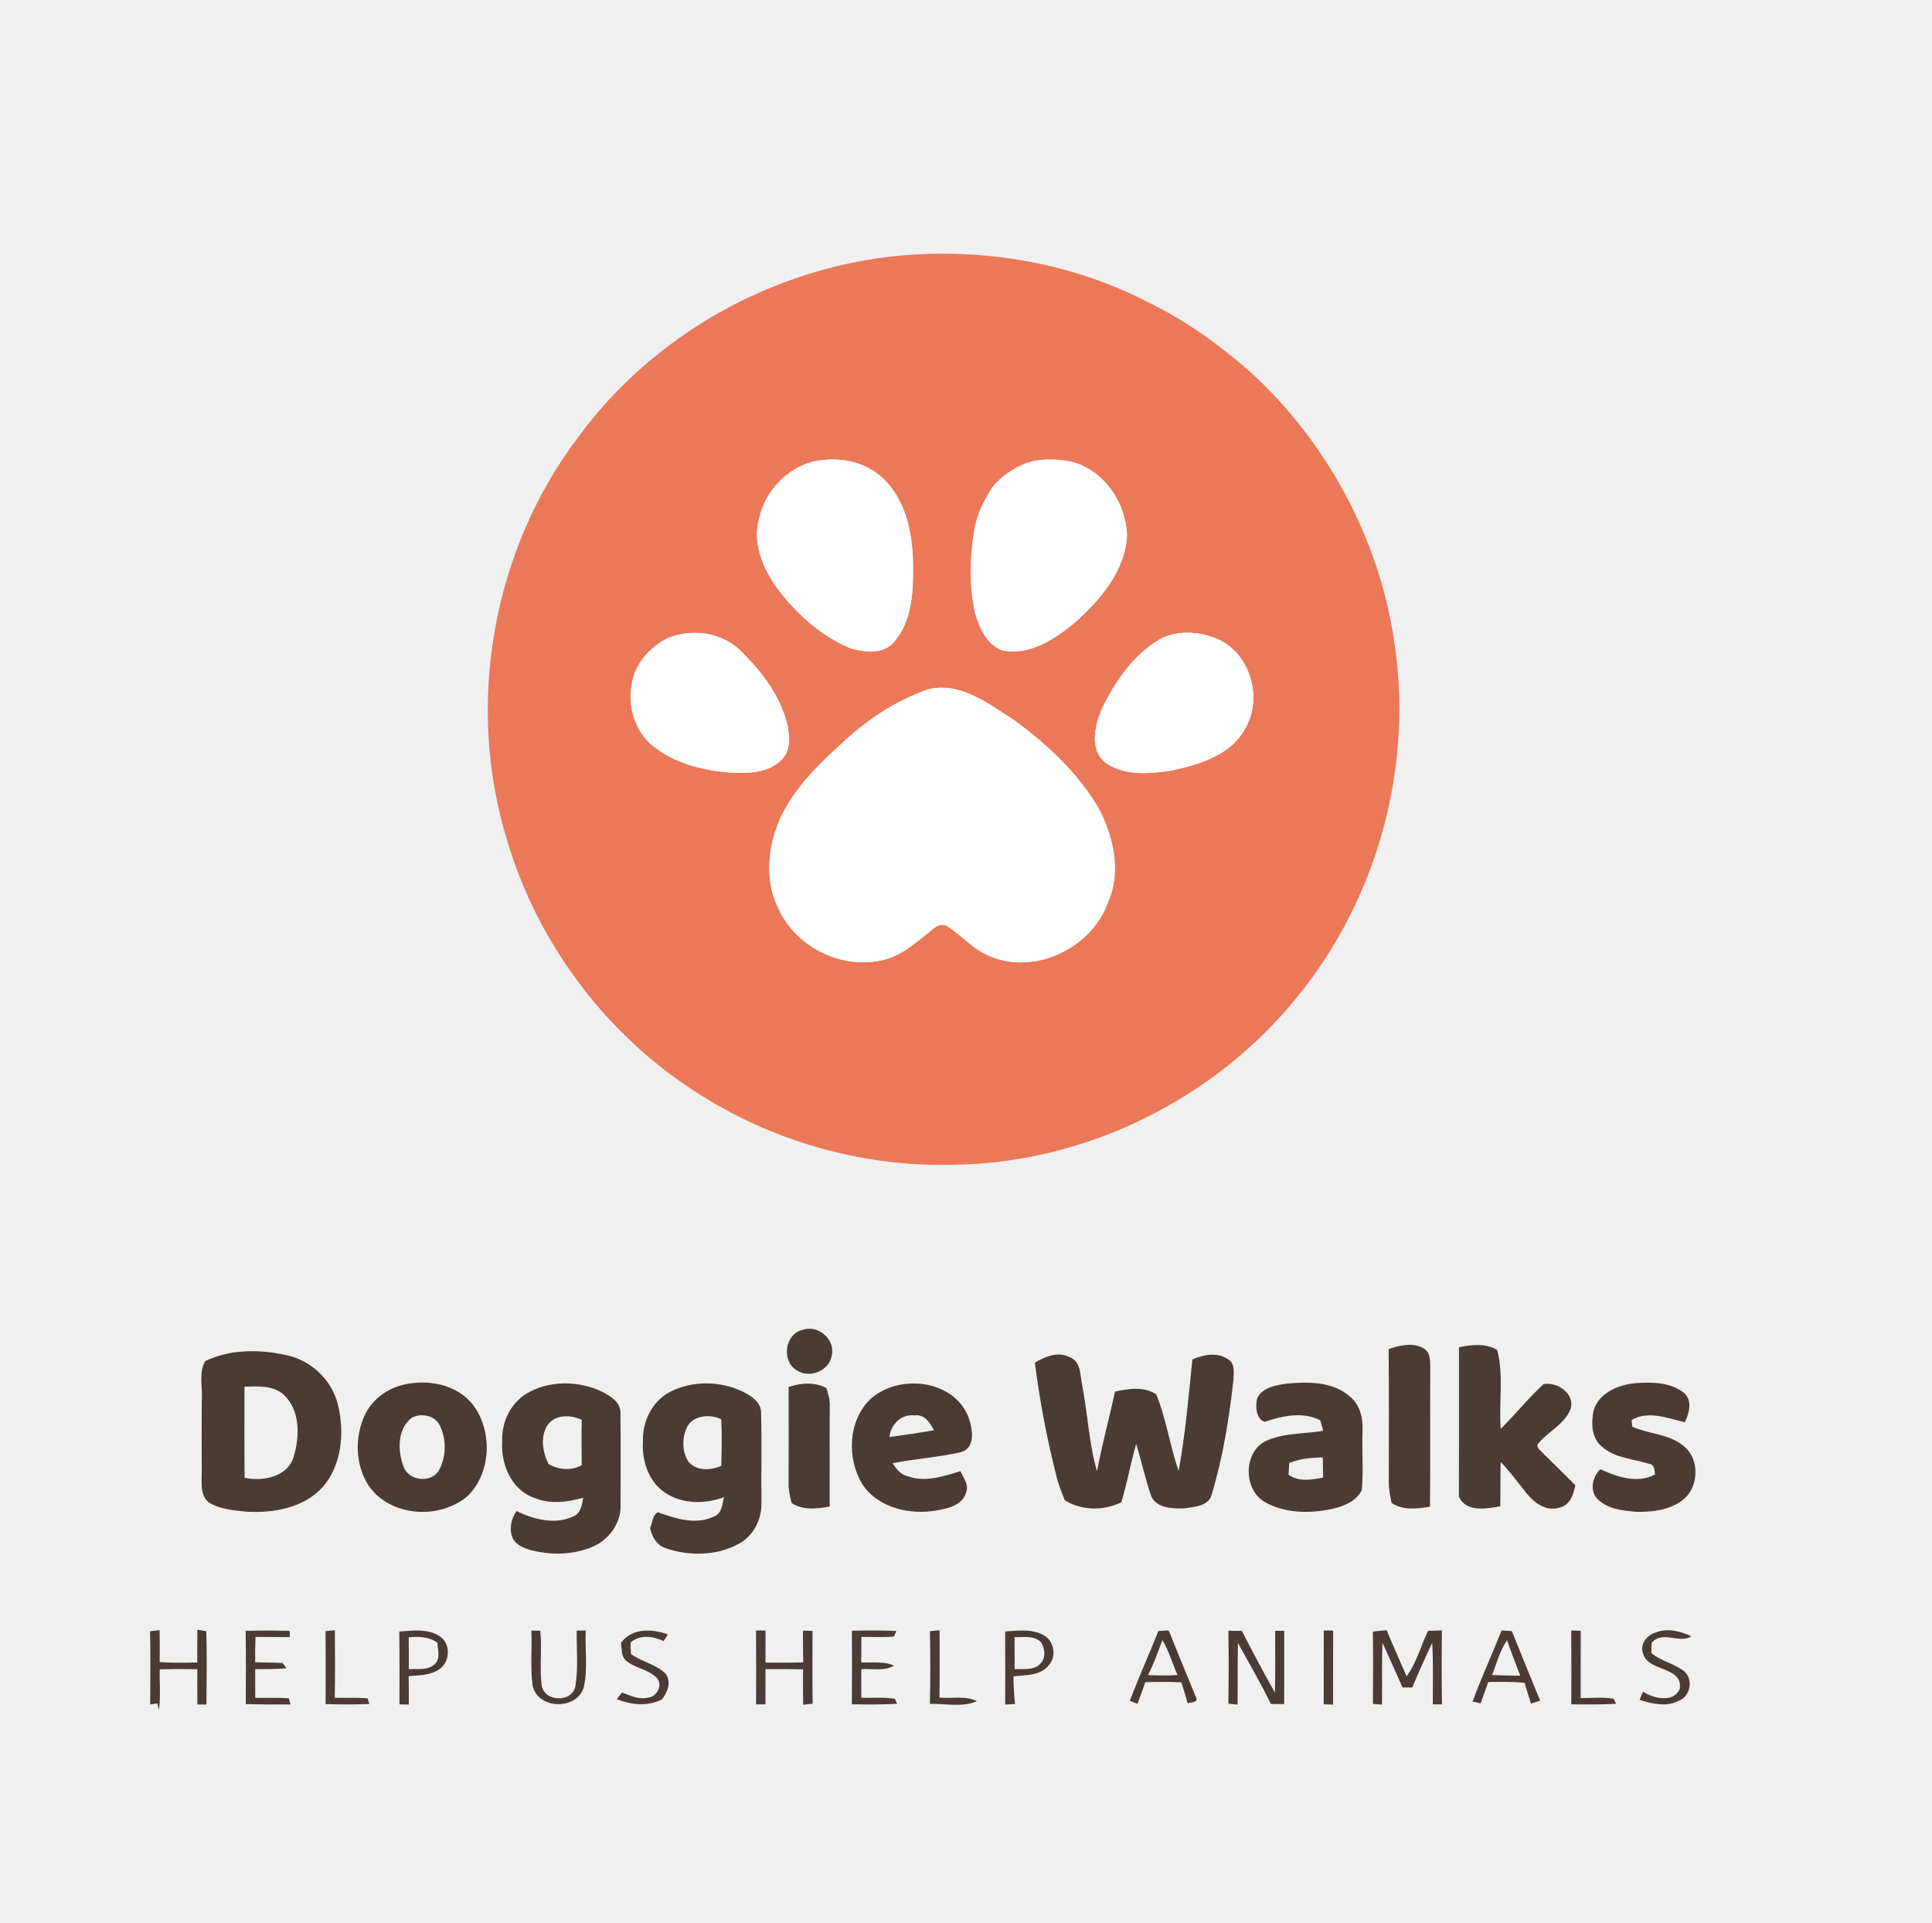
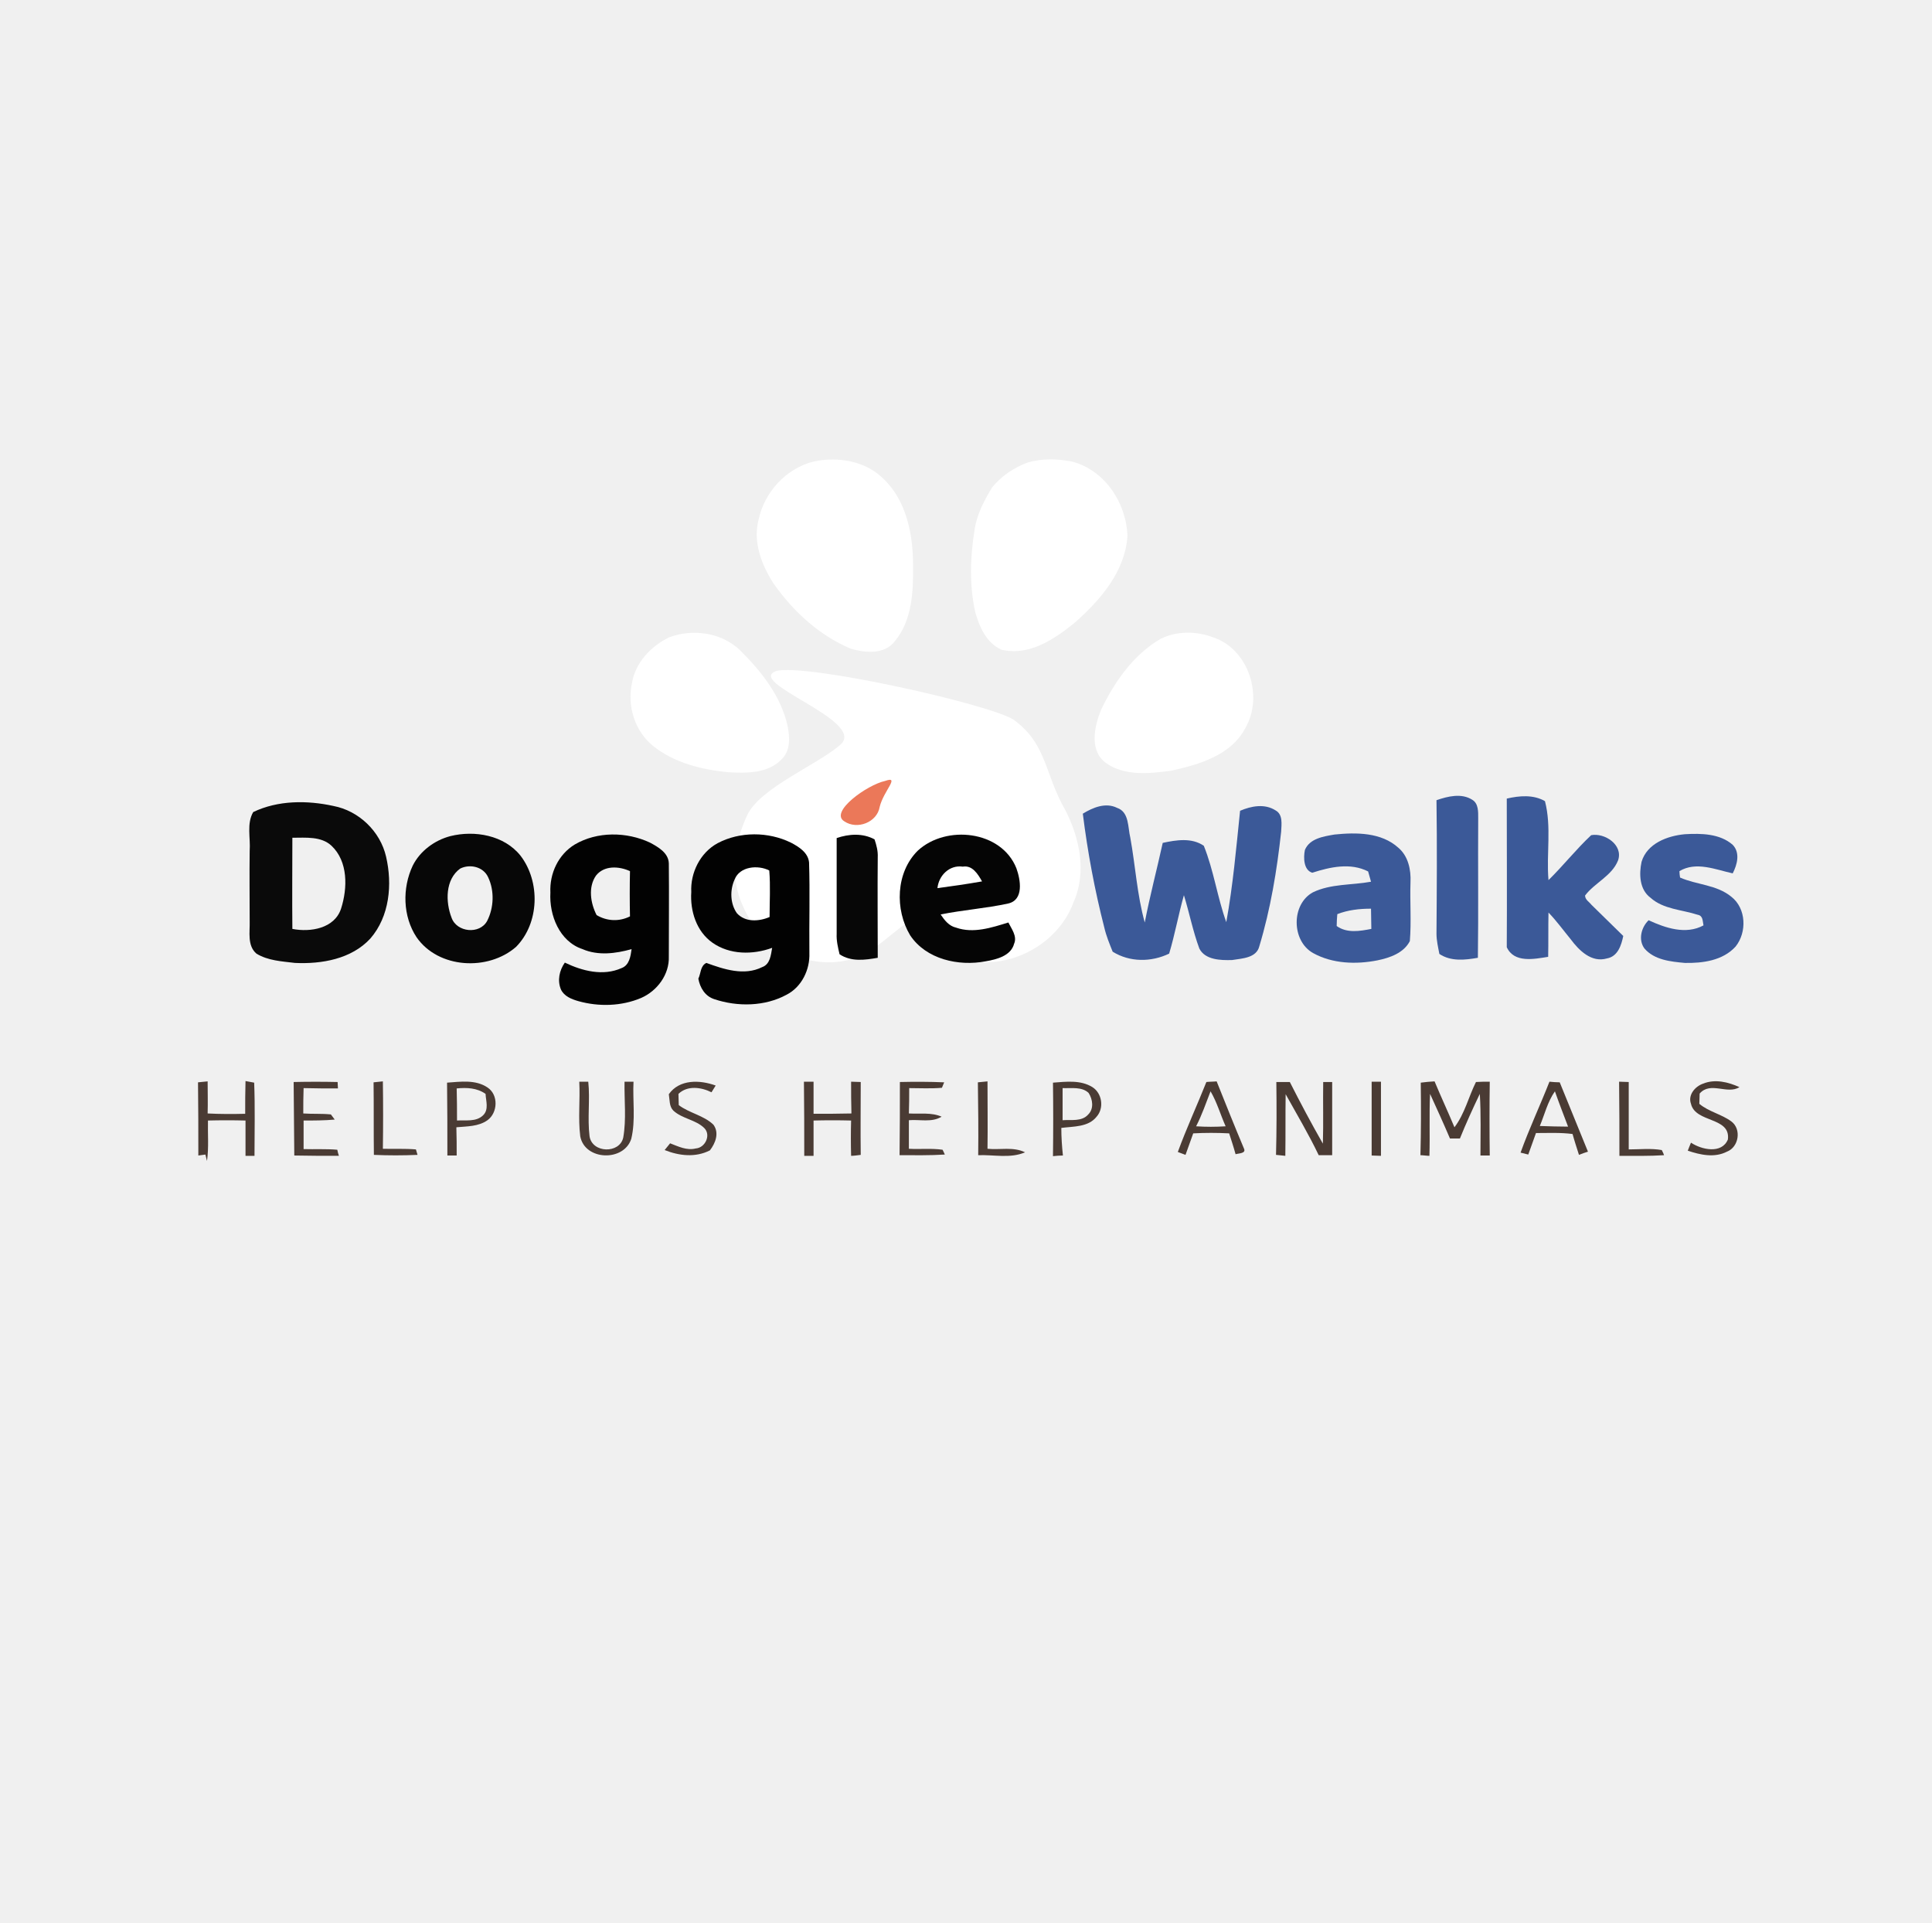
- <svg xmlns="http://www.w3.org/2000/svg" width="602pt" height="599pt" viewBox="0 0 602 599" version="1.1">
-   <path fill="#eb7859" opacity="1.00" d=" M 279.53 79.73 C 306.30 77.16 333.89 81.80 357.84 94.21 C 370.37 100.33 381.72 108.63 391.95 118.07 C 415.04 140.18 430.52 170.16 434.72 201.89 C 440.10 240.42 428.67 280.85 403.97 310.89 C 378.38 342.40 338.66 362.11 298.01 362.87 C 270.23 363.78 242.24 356.20 218.70 341.40 C 189.77 323.51 167.79 294.71 158.11 262.10 C 144.86 219.58 153.47 171.00 180.58 135.66 C 203.75 104.21 240.73 83.61 279.53 79.73 M 253.47 143.78 C 245.00 145.93 238.22 153.25 236.49 161.79 C 234.52 168.78 237.40 176.01 241.17 181.86 C 247.25 190.44 255.32 197.97 265.13 202.04 C 269.64 203.28 275.58 203.89 278.82 199.73 C 284.27 193.18 284.59 184.08 284.49 175.96 C 284.42 166.35 282.36 155.78 275.05 148.97 C 269.39 143.53 260.94 142.20 253.47 143.78 M 320.17 144.15 C 315.88 145.73 311.88 148.43 309.04 152.04 C 306.60 156.06 304.31 160.35 303.62 165.07 C 302.18 173.61 301.90 182.49 303.83 190.97 C 305.10 195.53 307.36 200.46 311.91 202.52 C 320.61 204.54 328.51 199.19 334.91 193.98 C 342.75 186.91 350.47 178.08 351.17 167.04 C 350.97 156.82 344.10 146.46 333.92 143.88 C 329.42 142.92 324.61 142.81 320.17 144.15 M 208.44 198.65 C 202.71 201.35 197.90 206.56 196.91 212.97 C 195.40 220.03 197.87 227.91 203.53 232.47 C 210.13 237.77 218.72 239.92 227.01 240.67 C 232.66 240.94 239.32 241.07 243.54 236.66 C 246.38 233.97 246.13 229.66 245.40 226.16 C 243.34 216.84 237.20 209.08 230.54 202.53 C 224.73 197.02 215.79 195.81 208.44 198.65 M 361.66 199.00 C 353.19 203.90 347.32 212.43 343.19 221.13 C 341.09 226.34 339.34 233.79 344.65 237.73 C 350.52 241.85 358.27 241.03 365.00 240.09 C 373.63 238.18 383.62 235.31 388.04 226.88 C 393.84 217.05 389.15 202.30 378.11 198.61 C 372.86 196.64 366.76 196.46 361.66 199.00 M 289.46 214.69 C 279.14 218.19 269.86 224.43 261.98 231.91 C 254.89 238.28 247.98 245.21 243.65 253.83 C 239.42 262.64 237.95 273.41 242.30 282.48 C 247.46 294.79 262.03 302.21 275.01 299.11 C 281.37 297.73 286.07 292.95 291.08 289.15 C 292.24 288.13 294.08 287.69 295.41 288.69 C 300.01 291.76 303.71 296.25 309.05 298.15 C 323.01 303.64 340.20 295.13 345.21 281.19 C 349.39 271.90 347.09 261.11 342.63 252.38 C 336.14 241.00 326.32 231.89 315.82 224.24 C 307.96 219.26 299.38 212.45 289.46 214.69 Z" />
-   <path fill="#ffffff" opacity="1.00" d=" M 253.47 143.78 C 260.94 142.20 269.39 143.53 275.05 148.97 C 282.36 155.78 284.42 166.35 284.49 175.96 C 284.59 184.08 284.27 193.18 278.82 199.73 C 275.58 203.89 269.64 203.28 265.13 202.04 C 255.32 197.97 247.25 190.44 241.17 181.86 C 237.40 176.01 234.52 168.78 236.49 161.79 C 238.22 153.25 245.00 145.93 253.47 143.78 Z" />
-   <path fill="#ffffff" opacity="1.00" d=" M 320.17 144.15 C 324.61 142.81 329.42 142.92 333.92 143.88 C 344.10 146.46 350.97 156.82 351.17 167.04 C 350.47 178.08 342.75 186.91 334.91 193.98 C 328.51 199.19 320.61 204.54 311.91 202.52 C 307.36 200.46 305.10 195.53 303.83 190.97 C 301.90 182.49 302.18 173.61 303.62 165.07 C 304.31 160.35 306.60 156.06 309.04 152.04 C 311.88 148.43 315.88 145.73 320.17 144.15 Z" />
-   <path fill="#ffffff" opacity="1.00" d=" M 208.44 198.65 C 215.79 195.81 224.73 197.02 230.54 202.53 C 237.20 209.08 243.34 216.84 245.40 226.16 C 246.13 229.66 246.38 233.97 243.54 236.66 C 239.32 241.07 232.66 240.94 227.01 240.67 C 218.72 239.92 210.13 237.77 203.53 232.47 C 197.87 227.91 195.40 220.03 196.91 212.97 C 197.90 206.56 202.71 201.35 208.44 198.65 Z" />
-   <path fill="#ffffff" opacity="1.00" d=" M 361.66 199.00 C 366.76 196.46 372.86 196.64 378.11 198.61 C 389.15 202.30 393.84 217.05 388.04 226.88 C 383.62 235.31 373.63 238.18 365.00 240.09 C 358.27 241.03 350.52 241.85 344.65 237.73 C 339.34 233.79 341.09 226.34 343.19 221.13 C 347.32 212.43 353.19 203.90 361.66 199.00 Z" />
-   <path fill="#ffffff" opacity="1.00" d=" M 289.46 214.69 C 299.38 212.45 307.96 219.26 315.82 224.24 C 326.32 231.89 336.14 241.00 342.63 252.38 C 347.09 261.11 349.39 271.90 345.21 281.19 C 340.20 295.13 323.01 303.64 309.05 298.15 C 303.71 296.25 300.01 291.76 295.41 288.69 C 294.08 287.69 292.24 288.13 291.08 289.15 C 286.07 292.95 281.37 297.73 275.01 299.11 C 262.03 302.21 247.46 294.79 242.30 282.48 C 237.95 273.41 239.42 262.64 243.65 253.83 C 247.98 245.21 254.89 238.28 261.98 231.91 C 269.86 224.43 279.14 218.19 289.46 214.69 Z" />
-   <path fill="#4a3b34" opacity="1.00" d=" M 250.18 414.30 C 254.99 412.62 260.38 417.39 259.16 422.38 C 258.33 427.20 252.15 429.58 248.18 426.87 C 243.41 423.98 244.55 415.48 250.18 414.30 Z" />
-   <path fill="#4a3b34" opacity="1.00" d=" M 432.69 420.31 C 436.23 419.13 440.46 418.04 443.85 420.25 C 445.72 421.48 445.62 423.98 445.65 425.97 C 445.57 440.45 445.72 454.93 445.57 469.42 C 441.57 470.08 437.19 470.62 433.61 468.25 C 433.21 466.17 432.72 464.08 432.74 461.96 C 432.73 448.07 432.84 434.19 432.69 420.31 Z" />
-   <path fill="#4a3b34" opacity="1.00" d=" M 454.61 419.77 C 458.55 418.88 462.88 418.45 466.52 420.57 C 468.64 428.57 466.96 437.00 467.62 445.17 C 472.18 440.63 476.24 435.58 480.96 431.22 C 485.18 430.38 490.93 434.26 489.35 439.06 C 487.42 443.94 482.06 446.07 479.01 450.11 C 478.97 451.40 480.31 452.09 481.02 453.00 C 484.36 456.18 487.58 459.49 490.87 462.73 C 490.28 465.65 489.16 469.11 485.79 469.73 C 481.01 471.16 477.05 467.28 474.51 463.74 C 472.23 460.97 470.14 458.03 467.60 455.48 C 467.49 460.09 467.56 464.70 467.47 469.30 C 463.11 470.01 456.89 471.30 454.59 466.29 C 454.65 450.78 454.61 435.27 454.61 419.77 Z" />
-   <path fill="#4a3b34" opacity="1.00" d=" M 63.97 424.04 C 71.62 420.34 80.77 420.35 88.96 422.13 C 96.89 423.66 103.60 430.06 105.38 437.95 C 107.39 446.54 106.47 456.57 100.45 463.42 C 94.55 469.79 85.25 471.43 76.94 470.98 C 72.88 470.53 68.52 470.27 64.98 468.04 C 62.11 465.58 62.94 461.35 62.87 458.00 C 62.83 450.67 62.80 443.34 62.88 436.01 C 63.18 432.07 61.85 427.57 63.97 424.04 M 76.18 432.01 C 76.17 441.48 76.13 450.94 76.22 460.41 C 81.86 461.56 89.39 460.27 91.44 454.06 C 93.42 447.77 93.65 439.49 88.48 434.60 C 85.14 431.48 80.38 431.95 76.18 432.01 Z" />
-   <path fill="#4a3b34" opacity="1.00" d=" M 322.47 424.55 C 325.62 422.63 329.61 420.98 333.20 422.77 C 337.00 424.10 336.53 428.82 337.29 432.02 C 338.94 440.78 339.35 449.82 341.82 458.39 C 343.40 450.05 345.63 441.84 347.45 433.55 C 351.64 432.61 356.49 431.88 360.28 434.42 C 363.43 442.08 364.51 450.44 367.25 458.26 C 369.39 446.79 370.33 435.12 371.54 423.53 C 375.02 422.01 379.25 421.19 382.63 423.45 C 384.94 424.74 384.39 427.80 384.32 430.01 C 382.98 442.03 381.05 454.07 377.54 465.67 C 376.60 469.33 372.10 469.42 369.04 469.94 C 365.52 470.03 360.64 469.96 358.82 466.38 C 356.86 460.97 355.75 455.30 354.00 449.83 C 352.34 455.86 351.18 462.01 349.42 468.01 C 343.86 470.75 337.10 470.67 331.78 467.41 C 330.81 464.95 329.79 462.50 329.19 459.92 C 326.21 448.29 323.97 436.46 322.47 424.55 Z" />
-   <path fill="#4a3b34" opacity="1.00" d=" M 125.36 431.49 C 132.99 429.55 142.19 431.15 147.29 437.57 C 153.51 445.65 153.15 458.58 145.90 465.92 C 137.24 473.55 121.73 472.68 114.93 462.96 C 110.66 456.43 110.43 447.66 113.75 440.69 C 115.97 436.06 120.44 432.76 125.36 431.49 M 128.43 441.63 C 123.75 445.00 123.85 452.03 125.75 456.92 C 127.38 461.50 134.58 462.20 136.89 457.88 C 139.03 453.77 139.15 448.49 137.14 444.31 C 135.71 441.01 131.46 440.12 128.43 441.63 Z" />
-   <path fill="#4a3b34" opacity="1.00" d=" M 164.12 434.14 C 171.10 430.01 180.22 430.10 187.48 433.52 C 190.03 434.87 193.27 436.70 193.33 439.97 C 193.47 449.63 193.35 459.30 193.37 468.96 C 193.53 474.51 189.77 479.68 184.76 481.85 C 178.62 484.47 171.58 484.60 165.19 482.87 C 163.07 482.24 160.77 481.34 159.76 479.22 C 158.55 476.41 159.27 473.23 160.93 470.78 C 166.33 473.36 172.87 475.11 178.59 472.48 C 180.94 471.55 181.38 468.81 181.72 466.62 C 176.75 468.02 171.36 468.72 166.46 466.64 C 159.30 464.22 156.02 456.07 156.47 449.01 C 156.26 443.15 159.03 437.21 164.12 434.14 M 170.73 443.80 C 168.23 447.43 169.06 452.38 170.91 456.13 C 174.13 457.99 177.94 458.24 181.27 456.49 C 181.20 451.78 181.16 447.06 181.28 442.35 C 177.88 440.77 173.26 440.59 170.73 443.80 Z" />
-   <path fill="#4a3b34" opacity="1.00" d=" M 208.62 433.73 C 215.62 430.05 224.37 430.17 231.46 433.57 C 233.98 434.87 236.90 436.63 237.14 439.78 C 237.40 449.18 237.15 458.59 237.26 467.99 C 237.49 473.18 234.81 478.58 230.12 481.02 C 223.31 484.72 214.86 484.84 207.61 482.41 C 204.69 481.52 203.12 478.86 202.57 476.01 C 203.37 474.42 203.21 471.99 205.04 471.15 C 210.55 473.11 216.79 475.21 222.45 472.47 C 224.94 471.56 225.10 468.66 225.56 466.45 C 219.53 468.69 212.33 468.65 206.93 464.85 C 201.96 461.33 199.97 454.92 200.34 449.05 C 200.14 442.95 203.13 436.66 208.62 433.73 M 213.92 444.95 C 212.46 448.27 212.53 452.45 214.59 455.49 C 217.22 458.43 221.44 458.08 224.77 456.70 C 224.81 451.85 225.05 446.99 224.69 442.16 C 221.22 440.42 215.60 440.92 213.92 444.95 Z" />
-   <path fill="#4a3b34" opacity="1.00" d=" M 245.73 432.11 C 249.57 430.82 253.83 430.48 257.50 432.46 C 258.09 434.26 258.64 436.11 258.55 438.04 C 258.48 448.48 258.56 458.92 258.52 469.36 C 254.56 470.08 250.22 470.61 246.67 468.27 C 246.17 466.20 245.64 464.11 245.73 461.97 C 245.76 452.01 245.77 442.06 245.73 432.11 Z" />
-   <path fill="#4a3b34" opacity="1.00" d=" M 271.08 436.02 C 279.85 427.88 297.10 429.67 301.76 441.47 C 303.07 445.10 304.17 451.32 299.15 452.49 C 292.22 454.03 285.09 454.49 278.12 455.86 C 279.30 457.66 280.69 459.50 282.95 459.96 C 288.35 461.88 294.03 459.95 299.23 458.34 C 300.22 460.38 301.99 462.61 301.02 464.99 C 299.98 468.83 295.59 469.93 292.16 470.52 C 283.73 472.09 273.71 469.93 268.69 462.42 C 263.86 454.40 264.21 442.79 271.08 436.02 M 277.12 447.72 C 281.77 447.08 286.41 446.41 291.03 445.59 C 289.78 443.27 288.06 440.52 284.98 440.97 C 280.83 440.43 277.59 443.78 277.12 447.72 Z" />
-   <path fill="#4a3b34" opacity="1.00" d=" M 391.66 435.83 C 393.15 432.26 397.46 431.62 400.83 431.08 C 407.59 430.40 415.39 430.38 420.75 435.20 C 423.89 437.80 424.77 442.10 424.55 446.00 C 424.34 452.10 424.88 458.24 424.31 464.31 C 422.40 468.01 418.07 469.55 414.21 470.28 C 407.56 471.56 400.17 471.40 394.15 467.98 C 387.48 464.15 387.31 452.77 394.17 449.07 C 399.80 446.33 406.26 446.83 412.30 445.75 C 411.98 444.67 411.68 443.59 411.40 442.51 C 405.94 439.70 399.57 441.10 394.05 442.96 C 391.30 442.06 391.21 438.22 391.66 435.83 M 401.73 455.77 C 401.67 456.68 401.55 458.50 401.49 459.42 C 404.64 461.77 408.68 461.02 412.27 460.35 C 412.23 458.25 412.20 456.15 412.19 454.05 C 408.64 454.09 405.06 454.47 401.73 455.77 Z" />
-   <path fill="#4a3b34" opacity="1.00" d=" M 496.56 439.45 C 498.25 433.74 504.59 431.31 510.02 430.89 C 515.10 430.56 520.90 430.68 524.97 434.17 C 527.38 436.67 526.32 440.33 524.98 443.08 C 519.62 441.92 513.58 439.29 508.40 442.42 C 508.44 442.93 508.53 443.95 508.57 444.47 C 513.76 446.81 519.95 446.71 524.53 450.42 C 529.17 454.02 529.42 461.46 525.85 465.88 C 521.88 470.24 515.59 471.10 510.00 471.01 C 505.57 470.66 500.46 470.16 497.37 466.56 C 495.32 463.87 496.35 459.95 498.65 457.73 C 503.86 460.13 510.27 462.34 515.71 459.35 C 515.44 458.07 515.65 456.31 513.95 456.08 C 509.01 454.47 503.29 454.37 499.21 450.75 C 495.84 448.10 495.78 443.28 496.56 439.45 Z" />
-   <path fill="#4a3b34" opacity="1.00" d=" M 46.76 508.19 C 47.51 508.11 49.00 507.96 49.74 507.88 C 49.79 511.20 49.81 514.52 49.76 517.84 C 53.66 518.07 57.56 518.04 61.46 517.94 C 61.44 514.53 61.45 511.12 61.52 507.72 C 62.21 507.85 63.57 508.10 64.26 508.22 C 64.54 515.82 64.34 523.44 64.33 531.05 C 63.62 531.04 62.21 531.03 61.50 531.03 C 61.47 527.36 61.46 523.70 61.48 520.04 C 57.58 519.96 53.68 519.97 49.78 520.07 C 49.67 524.27 50.11 528.50 49.52 532.68 C 49.40 532.18 49.15 531.18 49.03 530.69 L 46.79 531.01 C 46.86 523.40 46.91 515.79 46.76 508.19 Z" />
-   <path fill="#4a3b34" opacity="1.00" d=" M 76.54 508.09 C 81.11 507.94 85.68 507.99 90.25 508.07 C 90.27 508.56 90.30 509.54 90.31 510.04 C 86.74 510.00 83.17 510.00 79.60 509.97 C 79.52 512.60 79.50 515.24 79.49 517.87 C 82.35 518.02 85.22 517.89 88.08 518.12 C 88.37 518.53 88.96 519.35 89.25 519.76 C 86.01 520.04 82.76 520.01 79.52 520.02 C 79.53 523.00 79.53 525.98 79.53 528.97 C 83.03 529.04 86.54 528.83 90.03 529.14 C 90.15 529.61 90.38 530.56 90.49 531.03 C 85.85 531.02 81.21 531.05 76.58 530.91 C 76.62 523.30 76.68 515.69 76.54 508.09 Z" />
-   <path fill="#4a3b34" opacity="1.00" d=" M 101.43 508.17 C 102.16 508.11 103.61 507.97 104.33 507.90 C 104.40 514.91 104.45 521.92 104.30 528.94 C 107.72 529.03 111.15 528.81 114.56 529.15 C 114.70 529.58 114.96 530.44 115.10 530.87 C 110.55 531.07 106.00 531.05 101.46 530.92 C 101.47 523.34 101.52 515.75 101.43 508.17 Z" />
-   <path fill="#4a3b34" opacity="1.00" d=" M 124.41 508.30 C 128.61 507.99 133.32 507.34 137.04 509.79 C 140.49 512.06 140.28 517.64 137.02 519.96 C 134.22 522.00 130.62 521.91 127.33 522.20 C 127.38 525.15 127.40 528.10 127.38 531.05 C 126.65 531.04 125.19 531.01 124.47 531.00 C 124.49 523.43 124.51 515.87 124.41 508.30 M 127.34 510.08 C 127.39 513.39 127.40 516.71 127.39 520.03 C 130.10 519.87 133.29 520.50 135.47 518.47 C 137.34 516.72 136.39 513.97 136.28 511.77 C 133.65 509.86 130.43 509.83 127.34 510.08 Z" />
-   <path fill="#4a3b34" opacity="1.00" d=" M 165.56 508.01 C 166.26 508.02 167.65 508.05 168.34 508.06 C 168.96 513.69 168.05 519.40 168.78 525.02 C 169.53 530.27 178.16 530.56 179.27 525.43 C 180.24 519.69 179.60 513.81 179.71 508.01 C 180.41 508.01 181.82 508.00 182.52 507.99 C 182.20 513.91 183.26 519.99 181.86 525.79 C 179.58 532.99 167.32 532.56 165.94 524.98 C 165.20 519.36 165.82 513.66 165.56 508.01 Z" />
-   <path fill="#4a3b34" opacity="1.00" d=" M 193.49 511.87 C 196.82 507.15 203.23 507.38 208.10 509.21 C 207.67 509.90 207.23 510.60 206.79 511.30 C 203.57 509.74 199.32 509.13 196.48 511.76 C 196.51 512.64 196.56 514.39 196.59 515.27 C 199.93 517.78 204.39 518.44 207.38 521.42 C 209.32 524.01 208.02 527.20 206.25 529.46 C 201.79 531.71 196.67 531.17 192.17 529.37 C 192.59 528.85 193.42 527.81 193.84 527.29 C 196.41 528.26 199.03 529.63 201.87 528.89 C 204.76 528.69 206.71 524.80 204.55 522.63 C 201.85 519.97 197.64 519.72 194.85 517.17 C 193.52 515.74 193.74 513.66 193.49 511.87 Z" />
-   <path fill="#4a3b34" opacity="1.00" d=" M 235.57 508.00 C 236.31 508.00 237.79 508.00 238.53 508.00 C 238.52 511.32 238.52 514.65 238.52 517.98 C 242.44 518.02 246.36 518.02 250.28 517.91 C 250.21 514.61 250.21 511.31 250.20 508.01 C 250.94 508.04 252.43 508.09 253.18 508.12 C 253.18 515.67 253.10 523.23 253.22 530.78 C 252.48 530.87 251.00 531.03 250.26 531.12 C 250.20 527.43 250.20 523.75 250.22 520.08 C 246.32 519.98 242.42 519.99 238.52 520.03 C 238.54 523.68 238.51 527.34 238.51 531.00 C 237.78 531.00 236.32 531.00 235.59 531.00 C 235.64 523.33 235.64 515.66 235.57 508.00 Z" />
-   <path fill="#4a3b34" opacity="1.00" d=" M 265.45 508.06 C 270.06 507.93 274.67 507.94 279.28 508.12 C 279.10 508.56 278.75 509.43 278.58 509.86 C 275.19 510.17 271.78 509.94 268.39 509.98 C 268.40 512.62 268.39 515.26 268.34 517.91 C 271.74 518.10 275.34 517.46 278.54 518.93 C 275.48 520.79 271.75 519.77 268.36 520.02 C 268.37 522.98 268.37 525.95 268.37 528.92 C 271.84 529.07 275.37 528.69 278.82 529.26 C 279.00 529.64 279.38 530.42 279.56 530.81 C 274.86 531.11 270.14 531.03 265.43 530.97 C 265.50 523.34 265.49 515.70 265.45 508.06 Z" />
-   <path fill="#4a3b34" opacity="1.00" d=" M 289.77 508.18 C 290.52 508.12 292.02 507.98 292.77 507.91 C 292.78 514.90 292.84 521.89 292.73 528.89 C 296.61 529.25 300.77 528.22 304.40 529.99 C 299.83 532.02 294.60 530.71 289.75 530.85 C 289.93 523.30 289.88 515.74 289.77 508.18 Z" />
-   <path fill="#4a3b34" opacity="1.00" d=" M 313.19 508.27 C 317.30 508.01 321.79 507.36 325.50 509.63 C 328.52 511.53 329.23 516.14 326.80 518.80 C 324.21 522.11 319.56 521.84 315.80 522.26 C 315.81 525.13 315.96 528.01 316.29 530.88 C 315.52 530.92 313.98 531.01 313.21 531.05 C 313.23 523.46 313.25 515.87 313.19 508.27 M 316.13 510.04 C 316.15 513.37 316.16 516.71 316.16 520.05 C 318.85 519.82 322.21 520.58 324.21 518.26 C 325.99 516.45 325.63 513.56 324.34 511.58 C 322.16 509.46 318.88 510.12 316.13 510.04 Z" />
-   <path fill="#4a3b34" opacity="1.00" d=" M 360.94 508.13 C 361.75 508.08 363.35 507.99 364.16 507.95 C 366.97 514.92 369.79 521.90 372.69 528.83 C 373.48 530.46 371.00 530.38 370.04 530.61 C 369.49 528.41 368.77 526.27 368.09 524.13 C 364.34 523.96 360.60 523.97 356.86 524.08 C 356.10 526.34 355.27 528.58 354.43 530.82 C 353.63 530.51 352.84 530.20 352.05 529.89 C 354.80 522.55 358.08 515.42 360.94 508.13 M 357.72 521.86 C 360.78 522.04 363.86 522.06 366.92 521.85 C 365.28 518.24 364.26 514.36 362.19 510.95 C 360.83 514.64 359.53 518.36 357.72 521.86 Z" />
-   <path fill="#4a3b34" opacity="1.00" d=" M 382.76 508.07 C 384.15 508.07 385.55 508.08 386.96 508.11 C 390.25 514.58 393.67 520.99 397.25 527.30 C 397.46 520.89 397.29 514.47 397.35 508.07 C 398.05 508.07 399.45 508.09 400.15 508.09 C 400.15 515.70 400.18 523.31 400.14 530.92 C 398.75 530.91 397.37 530.89 395.99 530.87 C 392.85 524.38 389.19 518.16 385.72 511.86 C 385.61 518.26 385.71 524.67 385.62 531.08 C 384.91 531.00 383.48 530.85 382.76 530.77 C 382.88 523.20 382.88 515.63 382.76 508.07 Z" />
-   <path fill="#4a3b34" opacity="1.00" d=" M 412.48 508.00 C 413.21 508.00 414.67 507.99 415.40 507.99 C 415.35 515.68 415.40 523.37 415.37 531.07 C 414.64 531.04 413.19 531.00 412.46 530.98 C 412.47 523.32 412.45 515.66 412.48 508.00 Z" />
-   <path fill="#4a3b34" opacity="1.00" d=" M 427.77 508.30 C 429.19 508.14 430.61 508.00 432.05 507.88 C 434.06 512.69 436.23 517.43 438.27 522.23 C 441.44 518.05 442.70 512.77 444.98 508.09 C 446.41 508.03 447.85 507.98 449.29 507.95 C 449.20 515.63 449.19 523.31 449.31 530.99 C 448.59 530.99 447.17 530.99 446.46 530.99 C 446.42 524.60 446.65 518.20 446.27 511.82 C 444.11 516.41 442.00 521.02 440.08 525.72 C 439.32 525.72 437.79 525.72 437.02 525.72 C 434.98 521.06 432.87 516.43 430.78 511.80 C 430.49 518.22 430.74 524.65 430.60 531.07 C 429.90 531.02 428.49 530.91 427.79 530.86 C 427.83 523.34 427.90 515.82 427.77 508.30 Z" />
-   <path fill="#4a3b34" opacity="1.00" d=" M 458.87 530.08 C 461.58 522.59 464.98 515.37 467.88 507.96 C 468.68 508.01 470.28 508.12 471.08 508.17 C 473.96 515.41 476.95 522.60 479.90 529.82 C 479.19 530.06 477.77 530.54 477.06 530.78 C 476.40 528.62 475.67 526.48 475.09 524.31 C 471.32 523.85 467.52 524.01 463.74 524.03 C 462.95 526.25 462.15 528.47 461.35 530.69 C 460.52 530.48 459.69 530.28 458.87 530.08 M 464.90 521.85 C 467.82 521.99 470.76 522.03 473.69 522.06 C 472.29 518.39 470.88 514.72 469.59 511.01 C 467.30 514.27 466.39 518.21 464.90 521.85 Z" />
-   <path fill="#4a3b34" opacity="1.00" d=" M 489.59 507.97 C 490.33 507.99 491.81 508.04 492.55 508.07 C 492.51 515.05 492.55 522.04 492.53 529.03 C 495.95 529.06 499.42 528.66 502.82 529.25 C 503.00 529.64 503.38 530.42 503.56 530.81 C 498.91 531.11 494.26 531.01 489.61 531.00 C 489.63 523.32 489.65 515.64 489.59 507.97 Z" />
-   <path fill="#4a3b34" opacity="1.00" d=" M 515.75 508.65 C 519.44 507.14 523.55 508.13 527.01 509.80 C 523.20 512.20 518.06 507.85 514.65 511.80 C 514.63 512.61 514.59 514.23 514.57 515.04 C 517.55 517.49 521.48 518.23 524.54 520.50 C 527.77 522.89 526.82 528.50 523.12 529.87 C 519.26 531.89 514.81 530.84 510.90 529.60 C 511.22 528.74 511.57 527.89 511.94 527.05 C 515.27 529.20 521.57 530.66 523.44 526.06 C 524.31 518.96 513.32 520.99 511.92 515.00 C 510.96 512.24 513.19 509.45 515.75 508.65 Z" />
+ <svg xmlns="http://www.w3.org/2000/svg" version="1.1" id="Layer_1" x="0px" y="0px" viewBox="0 0 602 599" style="enable-background:new 0 0 602 599;" xml:space="preserve">
+   <style type="text/css">
+ 	.st0{fill:#FFFFFF;}
+ 	.st1{fill:#EB7859;}
+ 	.st2{fill:#3B5998;}
+ 	.st3{fill:#0A0A0A;}
+ 	.st4{fill:#070707;}
+ 	.st5{fill:#020202;}
+ 	.st6{fill:#050505;}
+ 	.st7{fill:#4A3B34;}
+ </style>
+   <path class="st0" d="M253.5,143.8c7.5-1.6,15.9-0.3,21.6,5.2c7.3,6.8,9.4,17.4,9.4,27c0.1,8.1-0.2,17.2-5.7,23.8  c-3.2,4.2-9.2,3.6-13.7,2.3c-9.8-4.1-17.9-11.6-24-20.2c-3.8-5.9-6.6-13.1-4.7-20.1C238.2,153.3,245,145.9,253.5,143.8z" />
+   <path class="st0" d="M320.2,144.1c4.4-1.3,9.3-1.2,13.8-0.3c10.2,2.6,17,12.9,17.3,23.2c-0.7,11-8.4,19.9-16.3,26.9  c-6.4,5.2-14.3,10.6-23,8.5c-4.6-2.1-6.8-7-8.1-11.6c-1.9-8.5-1.6-17.4-0.2-25.9c0.7-4.7,3-9,5.4-13  C311.9,148.4,315.9,145.7,320.2,144.1z" />
+   <path class="st0" d="M208.4,198.6c7.3-2.8,16.3-1.6,22.1,3.9c6.7,6.6,12.8,14.3,14.9,23.6c0.7,3.5,1,7.8-1.9,10.5  c-4.2,4.4-10.9,4.3-16.5,4c-8.3-0.8-16.9-2.9-23.5-8.2c-5.7-4.6-8.1-12.4-6.6-19.5C197.9,206.6,202.7,201.4,208.4,198.6z" />
+   <path class="st0" d="M361.7,199c5.1-2.5,11.2-2.4,16.4-0.4c11,3.7,15.7,18.4,9.9,28.3c-4.4,8.4-14.4,11.3-23,13.2  c-6.7,0.9-14.5,1.8-20.4-2.4c-5.3-3.9-3.6-11.4-1.5-16.6C347.3,212.4,353.2,203.9,361.7,199z" />
+   <path class="st0" d="M242,209c9.9-2.2,66,10.3,73.8,15.2c10.5,7.6,9.6,16.8,16.1,28.1c4.5,8.7,6.8,19.5,2.6,28.8  c-5,13.9-22.2,22.5-36.2,17c-5.3-1.9-9-6.4-13.6-9.5c-1.3-1-3.2-0.6-4.3,0.5c-5,3.8-9.7,8.6-16.1,10c-13,3.1-27.6-4.3-32.7-16.6  c-4.4-9.1-2.9-19.8,1.3-28.7c4.3-8.6,22-15.6,29.1-21.9C269.9,224.4,231.7,212.5,242,209z" />
+   <path class="st1" d="M275.8,243.3c4.8-1.7-0.5,3.1-1.7,8.1c-0.8,4.8-7,7.2-11,4.5C258.3,253,270.2,244.5,275.8,243.3z" />
+   <path class="st2" d="M447.6,249.3c3.5-1.2,7.8-2.3,11.2-0.1c1.9,1.2,1.8,3.7,1.8,5.7c-0.1,14.5,0.1,29-0.1,43.5  c-4,0.7-8.4,1.2-12-1.2c-0.4-2.1-0.9-4.2-0.9-6.3C447.7,277.1,447.8,263.2,447.6,249.3z" />
+   <path class="st2" d="M469.5,248.8c3.9-0.9,8.3-1.3,11.9,0.8c2.1,8,0.4,16.4,1.1,24.6c4.6-4.5,8.6-9.6,13.3-14c4.2-0.8,10,3,8.4,7.8  c-1.9,4.9-7.3,7-10.3,11c0,1.3,1.3,2,2,2.9c3.3,3.2,6.6,6.5,9.9,9.7c-0.6,2.9-1.7,6.4-5.1,7c-4.8,1.4-8.7-2.5-11.3-6  c-2.3-2.8-4.4-5.7-6.9-8.3c-0.1,4.6,0,9.2-0.1,13.8c-4.4,0.7-10.6,2-12.9-3C469.6,279.8,469.5,264.3,469.5,248.8z" />
+   <path class="st3" d="M78.9,253c7.7-3.7,16.8-3.7,25-1.9c7.9,1.5,14.6,7.9,16.4,15.8c2,8.6,1.1,18.6-4.9,25.5  c-5.9,6.4-15.2,8-23.5,7.6c-4.1-0.5-8.4-0.7-12-2.9c-2.9-2.5-2-6.7-2.1-10c0-7.3-0.1-14.7,0-22C78.1,261.1,76.8,256.6,78.9,253   M91.1,261c0,9.5-0.1,18.9,0,28.4c5.6,1.1,13.2-0.1,15.2-6.4c2-6.3,2.2-14.6-3-19.5C100.1,260.5,95.3,261,91.1,261z" />
+   <path class="st2" d="M337.4,253.5c3.1-1.9,7.1-3.6,10.7-1.8c3.8,1.3,3.3,6.1,4.1,9.3c1.6,8.8,2.1,17.8,4.5,26.4  c1.6-8.3,3.8-16.6,5.6-24.8c4.2-0.9,9-1.7,12.8,0.9c3.1,7.7,4.2,16,7,23.8c2.1-11.5,3.1-23.1,4.3-34.7c3.5-1.5,7.7-2.3,11.1-0.1  c2.3,1.3,1.8,4.3,1.7,6.6c-1.3,12-3.3,24.1-6.8,35.7c-0.9,3.7-5.4,3.8-8.5,4.3c-3.5,0.1-8.4,0-10.2-3.6c-2-5.4-3.1-11.1-4.8-16.6  c-1.7,6-2.8,12.2-4.6,18.2c-5.6,2.7-12.3,2.7-17.6-0.6c-1-2.5-2-4.9-2.6-7.5C341.1,277.3,338.9,265.5,337.4,253.5z" />
+   <path class="st4" d="M140.3,260.5c7.6-1.9,16.8-0.3,21.9,6.1c6.2,8.1,5.9,21-1.4,28.4c-8.7,7.6-24.2,6.8-31-3  c-4.3-6.5-4.5-15.3-1.2-22.3C130.9,265.1,135.4,261.8,140.3,260.5 M143.4,270.6c-4.7,3.4-4.6,10.4-2.7,15.3c1.6,4.6,8.8,5.3,11.1,1  c2.1-4.1,2.3-9.4,0.3-13.6C150.6,270,146.4,269.1,143.4,270.6z" />
+   <path class="st5" d="M179.1,263.1c7-4.1,16.1-4,23.4-0.6c2.6,1.4,5.8,3.2,5.9,6.5c0.1,9.7,0,19.3,0,29c0.2,5.6-3.6,10.7-8.6,12.9  c-6.1,2.6-13.2,2.8-19.6,1c-2.1-0.6-4.4-1.5-5.4-3.6c-1.2-2.8-0.5-6,1.2-8.4c5.4,2.6,11.9,4.3,17.7,1.7c2.4-0.9,2.8-3.7,3.1-5.9  c-5,1.4-10.4,2.1-15.3,0c-7.2-2.4-10.4-10.6-10-17.6C171.2,272.1,174,266.2,179.1,263.1 M185.7,272.8c-2.5,3.6-1.7,8.6,0.2,12.3  c3.2,1.9,7,2.1,10.4,0.4c-0.1-4.7-0.1-9.4,0-14.1C192.8,269.8,188.2,269.6,185.7,272.8z" />
+   <path class="st5" d="M223.6,262.7c7-3.7,15.8-3.6,22.8-0.2c2.5,1.3,5.4,3.1,5.7,6.2c0.3,9.4,0,18.8,0.1,28.2  c0.2,5.2-2.4,10.6-7.1,13c-6.8,3.7-15.3,3.8-22.5,1.4c-2.9-0.9-4.5-3.6-5-6.4c0.8-1.6,0.6-4,2.5-4.9c5.5,2,11.8,4.1,17.4,1.3  c2.5-0.9,2.7-3.8,3.1-6c-6,2.2-13.2,2.2-18.6-1.6c-5-3.5-7-9.9-6.6-15.8C215.1,272,218.1,265.7,223.6,262.7 M228.9,274  c-1.5,3.3-1.4,7.5,0.7,10.5c2.6,2.9,6.9,2.6,10.2,1.2c0-4.9,0.3-9.7-0.1-14.5C236.2,269.4,230.5,269.9,228.9,274z" />
+   <path class="st4" d="M260.7,261.1c3.8-1.3,8.1-1.6,11.8,0.4c0.6,1.8,1.1,3.6,1,5.6c-0.1,10.4,0,20.9,0,31.3c-4,0.7-8.3,1.3-11.9-1.1  c-0.5-2.1-1-4.2-0.9-6.3C260.7,281,260.7,271.1,260.7,261.1z" />
+   <path class="st6" d="M286,265c8.8-8.1,26-6.3,30.7,5.5c1.3,3.6,2.4,9.9-2.6,11c-6.9,1.5-14.1,2-21,3.4c1.2,1.8,2.6,3.6,4.8,4.1  c5.4,1.9,11.1,0,16.3-1.6c1,2,2.8,4.3,1.8,6.6c-1,3.8-5.4,4.9-8.9,5.5c-8.4,1.6-18.5-0.6-23.5-8.1C278.8,283.4,279.1,271.8,286,265   M292.1,276.7c4.6-0.6,9.3-1.3,13.9-2.1c-1.3-2.3-3-5.1-6-4.6C295.8,269.4,292.5,272.8,292.1,276.7z" />
+   <path class="st2" d="M406.6,264.8c1.5-3.6,5.8-4.2,9.2-4.8c6.8-0.7,14.6-0.7,19.9,4.1c3.1,2.6,4,6.9,3.8,10.8  c-0.2,6.1,0.3,12.2-0.2,18.3c-1.9,3.7-6.2,5.2-10.1,6c-6.6,1.3-14,1.1-20.1-2.3c-6.7-3.8-6.8-15.2,0-18.9c5.6-2.7,12.1-2.2,18.1-3.3  c-0.3-1.1-0.6-2.2-0.9-3.2c-5.5-2.8-11.8-1.4-17.4,0.4C406.2,271.1,406.1,267.2,406.6,264.8 M416.7,284.8c-0.1,0.9-0.2,2.7-0.2,3.7  c3.2,2.3,7.2,1.6,10.8,0.9c0-2.1-0.1-4.2-0.1-6.3C423.6,283.1,420,283.5,416.7,284.8z" />
+   <path class="st2" d="M511.5,268.5c1.7-5.7,8-8.1,13.5-8.6c5.1-0.3,10.9-0.2,14.9,3.3c2.4,2.5,1.4,6.2,0,8.9  c-5.4-1.2-11.4-3.8-16.6-0.7c0,0.5,0.1,1.5,0.2,2c5.2,2.3,11.4,2.2,16,6c4.6,3.6,4.9,11,1.3,15.5c-4,4.4-10.3,5.2-15.8,5.1  c-4.4-0.4-9.5-0.9-12.6-4.5c-2-2.7-1-6.6,1.3-8.8c5.2,2.4,11.6,4.6,17.1,1.6c-0.3-1.3-0.1-3-1.8-3.3c-4.9-1.6-10.7-1.7-14.7-5.3  C510.8,277.1,510.7,272.3,511.5,268.5z" />
+   <path class="st7" d="M61.7,337.2c0.8-0.1,2.2-0.2,3-0.3c0,3.3,0.1,6.6,0,10c3.9,0.2,7.8,0.2,11.7,0.1c0-3.4,0-6.8,0.1-10.2  c0.7,0.1,2,0.4,2.7,0.5c0.3,7.6,0.1,15.2,0.1,22.8c-0.7,0-2.1,0-2.8,0c0-3.7,0-7.3,0-11c-3.9-0.1-7.8-0.1-11.7,0  c-0.1,4.2,0.3,8.4-0.3,12.6c-0.1-0.5-0.4-1.5-0.5-2l-2.2,0.3C61.8,352.4,61.8,344.8,61.7,337.2z" />
+   <path class="st7" d="M91.5,337.1c4.6-0.1,9.1-0.1,13.7,0c0,0.5,0.1,1.5,0.1,2c-3.6,0-7.1,0-10.7-0.1c-0.1,2.6-0.1,5.3-0.1,7.9  c2.9,0.2,5.7,0,8.6,0.3c0.3,0.4,0.9,1.2,1.2,1.6c-3.2,0.3-6.5,0.3-9.7,0.3c0,3,0,6,0,8.9c3.5,0.1,7-0.1,10.5,0.2  c0.1,0.5,0.3,1.4,0.5,1.9c-4.6,0-9.3,0-13.9-0.1C91.6,352.3,91.6,344.7,91.5,337.1z" />
+   <path class="st7" d="M116.4,337.2c0.7-0.1,2.2-0.2,2.9-0.3c0.1,7,0.1,14,0,21c3.4,0.1,6.8-0.1,10.3,0.2c0.1,0.4,0.4,1.3,0.5,1.7  c-4.6,0.2-9.1,0.2-13.6,0C116.4,352.3,116.5,344.8,116.4,337.2z" />
+   <path class="st7" d="M139.3,337.3c4.2-0.3,8.9-1,12.6,1.5c3.5,2.3,3.2,7.9,0,10.2c-2.8,2-6.4,1.9-9.7,2.2c0.1,3,0.1,5.9,0.1,8.8  c-0.7,0-2.2,0-2.9,0C139.4,352.4,139.4,344.9,139.3,337.3 M142.3,339.1c0.1,3.3,0.1,6.6,0.1,10c2.7-0.2,5.9,0.5,8.1-1.6  c1.9-1.8,0.9-4.5,0.8-6.7C148.6,338.9,145.4,338.8,142.3,339.1z" />
+   <path class="st7" d="M180.5,337c0.7,0,2.1,0,2.8,0c0.6,5.6-0.3,11.3,0.4,17c0.8,5.3,9.4,5.5,10.5,0.4c1-5.7,0.3-11.6,0.4-17.4  c0.7,0,2.1,0,2.8,0c-0.3,5.9,0.7,12-0.7,17.8c-2.3,7.2-14.5,6.8-15.9-0.8C180.1,348.4,180.8,342.7,180.5,337z" />
+   <path class="st7" d="M208.4,340.9c3.3-4.7,9.7-4.5,14.6-2.7c-0.4,0.7-0.9,1.4-1.3,2.1c-3.2-1.6-7.5-2.2-10.3,0.5  c0,0.9,0.1,2.6,0.1,3.5c3.3,2.5,7.8,3.2,10.8,6.1c1.9,2.6,0.6,5.8-1.1,8c-4.5,2.3-9.6,1.7-14.1-0.1c0.4-0.5,1.3-1.6,1.7-2.1  c2.6,1,5.2,2.3,8,1.6c2.9-0.2,4.8-4.1,2.7-6.3c-2.7-2.7-6.9-2.9-9.7-5.5C208.5,344.7,208.7,342.7,208.4,340.9z" />
+   <path class="st7" d="M250.5,337c0.7,0,2.2,0,3,0c0,3.3,0,6.7,0,10c3.9,0,7.8,0,11.8-0.1c-0.1-3.3-0.1-6.6-0.1-9.9  c0.7,0,2.2,0.1,3,0.1c0,7.5-0.1,15.1,0,22.7c-0.7,0.1-2.2,0.3-3,0.3c-0.1-3.7-0.1-7.4,0-11c-3.9-0.1-7.8-0.1-11.7,0  c0,3.6,0,7.3,0,11c-0.7,0-2.2,0-2.9,0C250.6,352.3,250.6,344.7,250.5,337z" />
+   <path class="st7" d="M280.4,337.1c4.6-0.1,9.2-0.1,13.8,0.1c-0.2,0.4-0.5,1.3-0.7,1.7c-3.4,0.3-6.8,0.1-10.2,0.1  c0,2.6,0,5.3-0.1,7.9c3.4,0.2,7-0.4,10.2,1c-3.1,1.9-6.8,0.8-10.2,1.1c0,3,0,5.9,0,8.9c3.5,0.2,7-0.2,10.5,0.3  c0.2,0.4,0.6,1.2,0.7,1.5c-4.7,0.3-9.4,0.2-14.1,0.2C280.4,352.3,280.4,344.7,280.4,337.1z" />
+   <path class="st7" d="M304.7,337.2c0.8-0.1,2.3-0.2,3-0.3c0,7,0.1,14,0,21c3.9,0.4,8-0.7,11.7,1.1c-4.6,2-9.8,0.7-14.6,0.9  C304.9,352.3,304.8,344.7,304.7,337.2z" />
+   <path class="st7" d="M328.1,337.3c4.1-0.3,8.6-0.9,12.3,1.4c3,1.9,3.7,6.5,1.3,9.2c-2.6,3.3-7.2,3-11,3.5c0,2.9,0.2,5.8,0.5,8.6  c-0.8,0-2.3,0.1-3.1,0.2C328.2,352.5,328.2,344.9,328.1,337.3 M331.1,339c0,3.3,0,6.7,0,10c2.7-0.2,6,0.5,8-1.8  c1.8-1.8,1.4-4.7,0.1-6.7C337.1,338.5,333.8,339.1,331.1,339z" />
+   <path class="st7" d="M375.9,337.1c0.8-0.1,2.4-0.1,3.2-0.2c2.8,7,5.6,14,8.5,20.9c0.8,1.6-1.7,1.5-2.6,1.8c-0.6-2.2-1.3-4.3-2-6.5  c-3.8-0.2-7.5-0.2-11.2,0c-0.8,2.3-1.6,4.5-2.4,6.7c-0.8-0.3-1.6-0.6-2.4-0.9C369.7,351.5,373,344.4,375.9,337.1 M372.7,350.9  c3.1,0.2,6.1,0.2,9.2,0c-1.6-3.6-2.7-7.5-4.7-10.9C375.8,343.6,374.5,347.4,372.7,350.9z" />
+   <path class="st7" d="M397.7,337.1c1.4,0,2.8,0,4.2,0c3.3,6.5,6.7,12.9,10.3,19.2c0.2-6.4,0-12.8,0.1-19.2c0.7,0,2.1,0,2.8,0  c0,7.6,0,15.2,0,22.8c-1.4,0-2.8,0-4.2,0c-3.1-6.5-6.8-12.7-10.3-19c-0.1,6.4,0,12.8-0.1,19.2c-0.7-0.1-2.1-0.2-2.9-0.3  C397.8,352.2,397.8,344.6,397.7,337.1z" />
+   <path class="st7" d="M427.4,337c0.7,0,2.2,0,2.9,0c0,7.7,0,15.4,0,23.1c-0.7,0-2.2-0.1-2.9-0.1C427.4,352.3,427.4,344.7,427.4,337z" />
+   <path class="st7" d="M442.7,337.3c1.4-0.2,2.8-0.3,4.3-0.4c2,4.8,4.2,9.5,6.2,14.3c3.2-4.2,4.4-9.5,6.7-14.1  c1.4-0.1,2.9-0.1,4.3-0.1c-0.1,7.7-0.1,15.4,0,23c-0.7,0-2.1,0-2.9,0c0-6.4,0.2-12.8-0.2-19.2c-2.2,4.6-4.3,9.2-6.2,13.9  c-0.8,0-2.3,0-3.1,0c-2-4.7-4.1-9.3-6.2-13.9c-0.3,6.4,0,12.9-0.2,19.3c-0.7,0-2.1-0.2-2.8-0.2C442.8,352.3,442.8,344.8,442.7,337.3  z" />
+   <path class="st7" d="M473.8,359.1c2.7-7.5,6.1-14.7,9-22.1c0.8,0.1,2.4,0.2,3.2,0.2c2.9,7.2,5.9,14.4,8.8,21.6  c-0.7,0.2-2.1,0.7-2.8,1c-0.7-2.2-1.4-4.3-2-6.5c-3.8-0.5-7.6-0.3-11.4-0.3c-0.8,2.2-1.6,4.4-2.4,6.7  C475.5,359.5,474.6,359.3,473.8,359.1 M479.8,350.8c2.9,0.1,5.9,0.2,8.8,0.2c-1.4-3.7-2.8-7.3-4.1-11  C482.2,343.3,481.3,347.2,479.8,350.8z" />
+   <path class="st7" d="M504.5,337c0.7,0,2.2,0.1,3,0.1c0,7,0,14,0,21c3.4,0,6.9-0.4,10.3,0.2c0.2,0.4,0.6,1.2,0.7,1.6  c-4.6,0.3-9.3,0.2-13.9,0.2C504.6,352.3,504.6,344.6,504.5,337z" />
+   <path class="st7" d="M530.7,337.6c3.7-1.5,7.8-0.5,11.3,1.1c-3.8,2.4-9-1.9-12.4,2c0,0.8-0.1,2.4-0.1,3.2c3,2.5,6.9,3.2,10,5.5  c3.2,2.4,2.3,8-1.4,9.4c-3.9,2-8.3,1-12.2-0.3c0.3-0.9,0.7-1.7,1-2.5c3.3,2.2,9.6,3.6,11.5-1c0.9-7.1-10.1-5.1-11.5-11.1  C525.9,341.2,528.1,338.5,530.7,337.6z" />
</svg>
